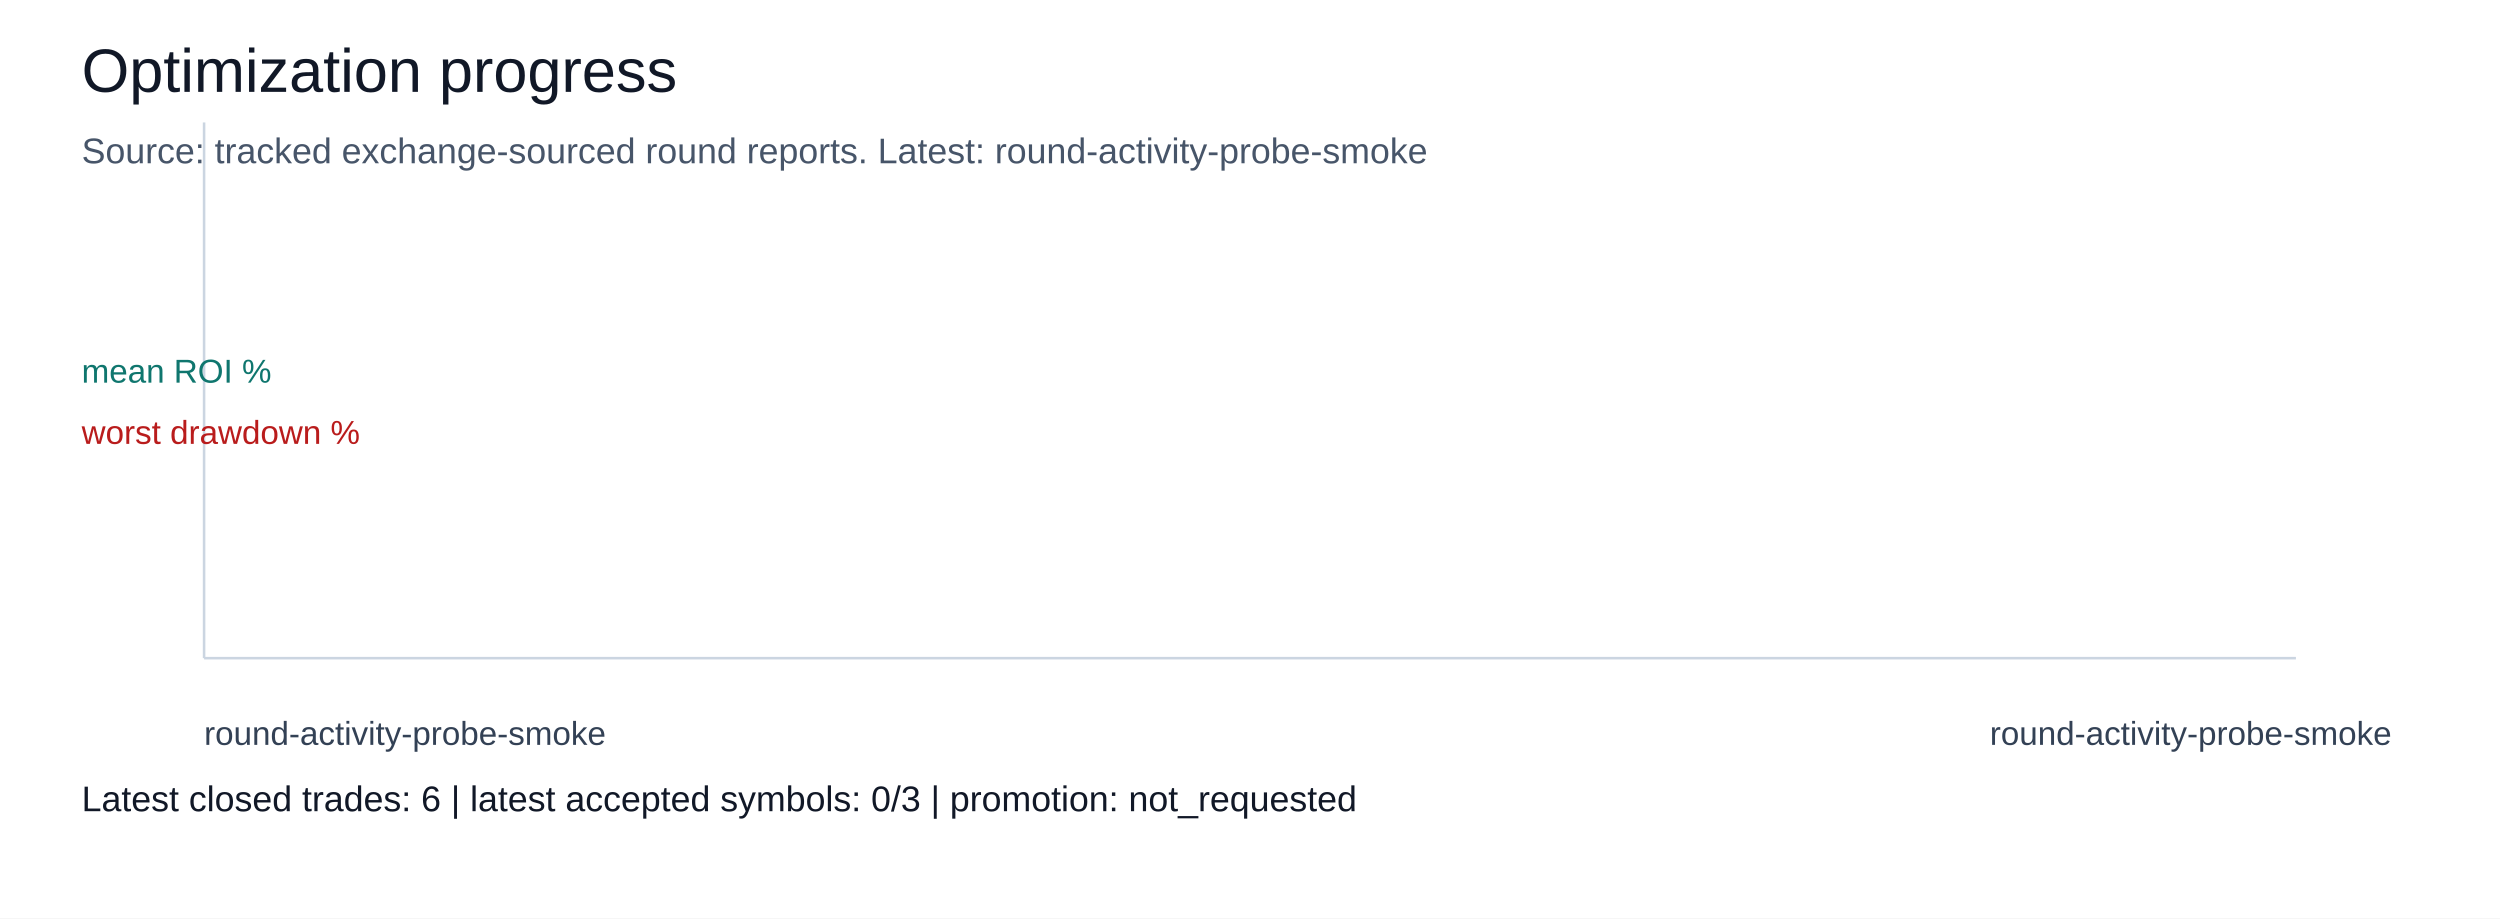
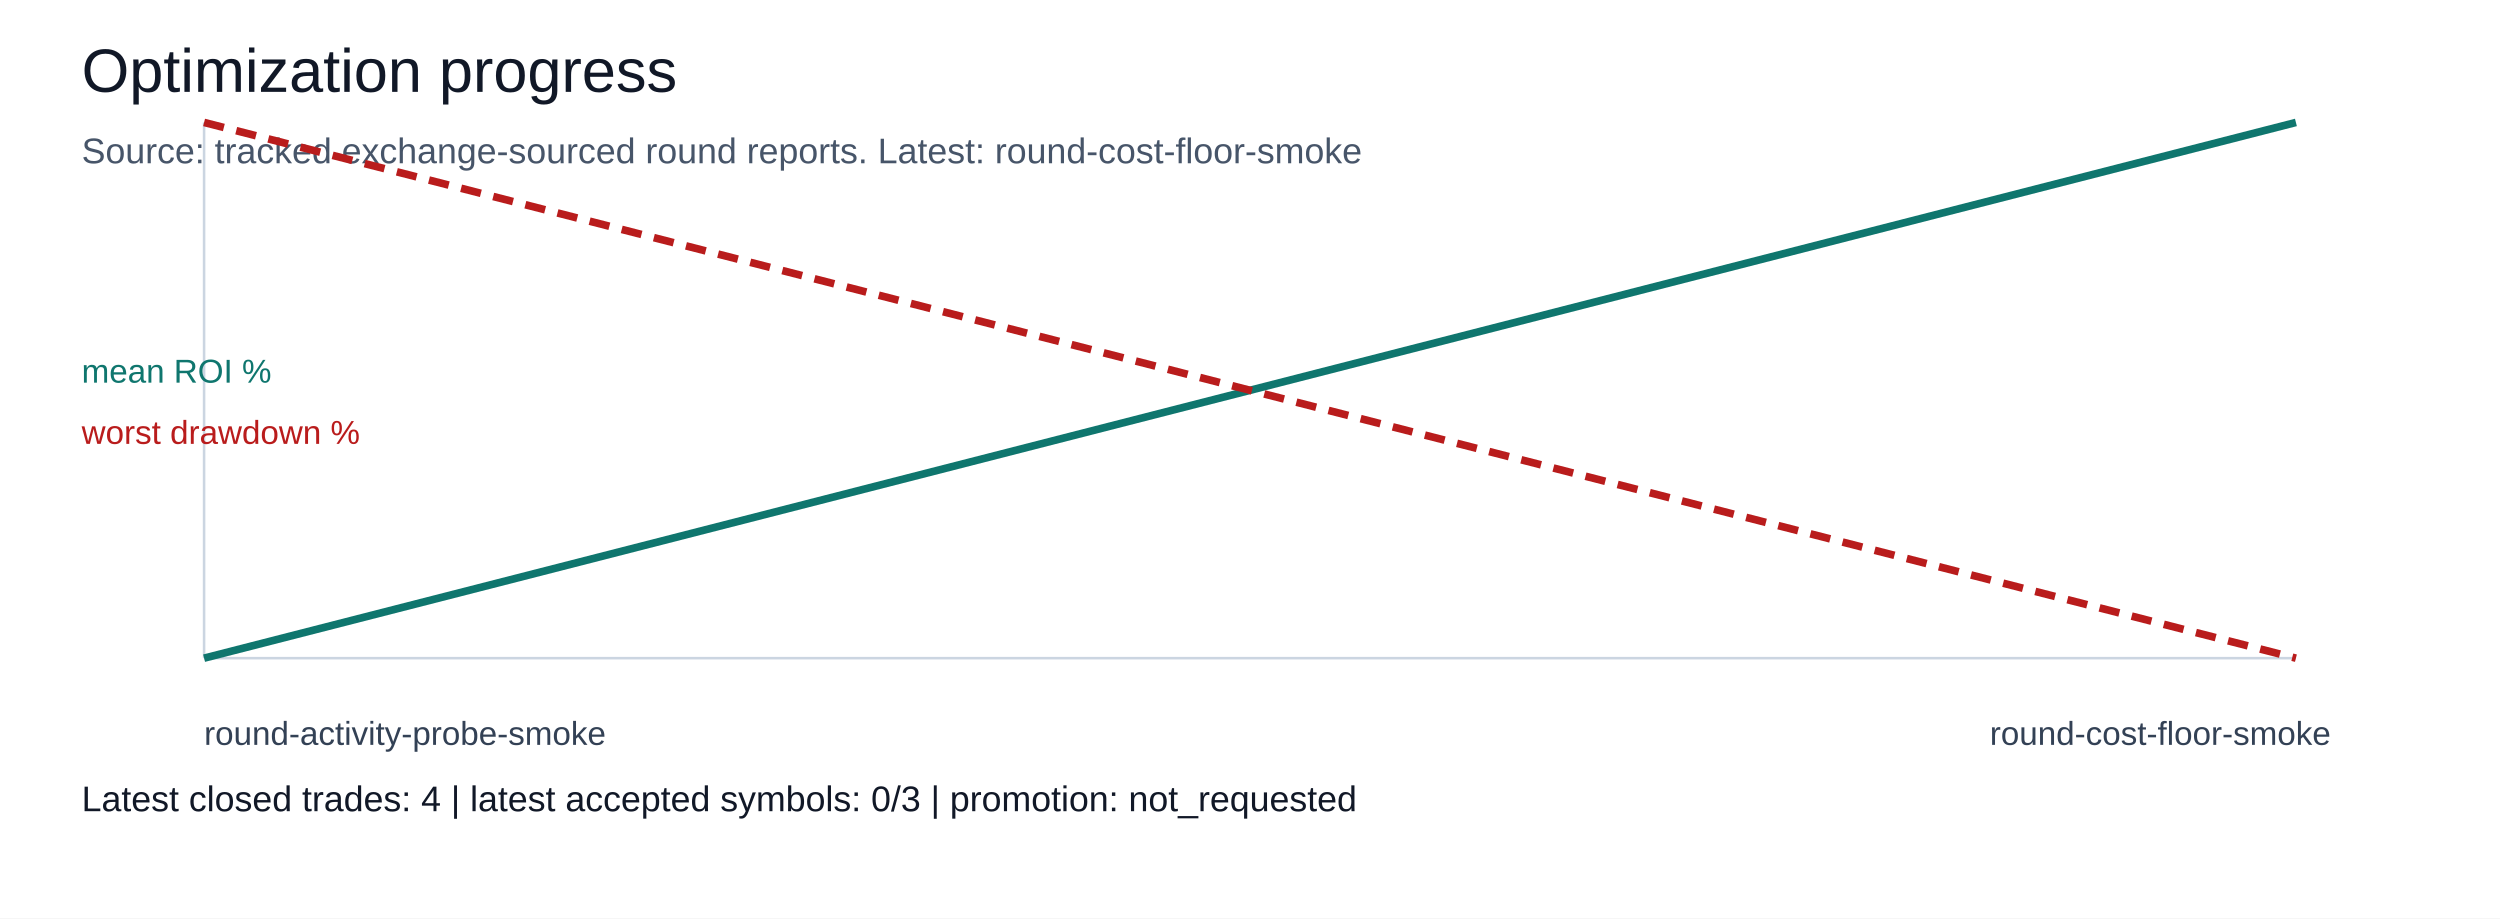
<svg xmlns="http://www.w3.org/2000/svg" width="980" height="360" viewBox="0 0 980 360">
  <rect width="980" height="360" fill="#ffffff" />
  <text x="32" y="36" font-family="Segoe UI, Arial, sans-serif" font-size="24" fill="#111827">Optimization progress</text>
-   <text x="32" y="64" font-family="Segoe UI, Arial, sans-serif" font-size="14" fill="#475569">Source: tracked exchange-sourced round reports. Latest: round-activity-probe-smoke</text>
+   <text x="32" y="64" font-family="Segoe UI, Arial, sans-serif" font-size="14" fill="#475569">Source: tracked exchange-sourced round reports. Latest: round-cost-floor-smoke</text>
  <line x1="80" y1="48" x2="80" y2="258" stroke="#cbd5e1" />
  <line x1="80" y1="258" x2="900" y2="258" stroke="#cbd5e1" />
-   <polyline points="80.00,258.00" fill="none" stroke="#0f766e" stroke-width="3" />
-   <polyline points="80.00,258.00" fill="none" stroke="#b91c1c" stroke-width="3" stroke-dasharray="8 5" />
+   <polyline points="80.00,258.00 900.00,48.00" fill="none" stroke="#0f766e" stroke-width="3" />
+   <polyline points="80.00,48.00 900.00,258.00" fill="none" stroke="#b91c1c" stroke-width="3" stroke-dasharray="8 5" />
  <text x="32" y="150" font-family="Segoe UI, Arial, sans-serif" font-size="13" fill="#0f766e">mean ROI %</text>
  <text x="32" y="174" font-family="Segoe UI, Arial, sans-serif" font-size="13" fill="#b91c1c">worst drawdown %</text>
  <text x="80" y="292" font-family="Segoe UI, Arial, sans-serif" font-size="13" fill="#334155">round-activity-probe-smoke</text>
-   <text x="780" y="292" font-family="Segoe UI, Arial, sans-serif" font-size="13" fill="#334155">round-activity-probe-smoke</text>
-   <text x="32" y="318" font-family="Segoe UI, Arial, sans-serif" font-size="14" fill="#111827">Latest closed trades: 6 | latest accepted symbols: 0/3 | promotion: not_requested</text>
+   <text x="780" y="292" font-family="Segoe UI, Arial, sans-serif" font-size="13" fill="#334155">round-cost-floor-smoke</text>
+   <text x="32" y="318" font-family="Segoe UI, Arial, sans-serif" font-size="14" fill="#111827">Latest closed trades: 4 | latest accepted symbols: 0/3 | promotion: not_requested</text>
</svg>
